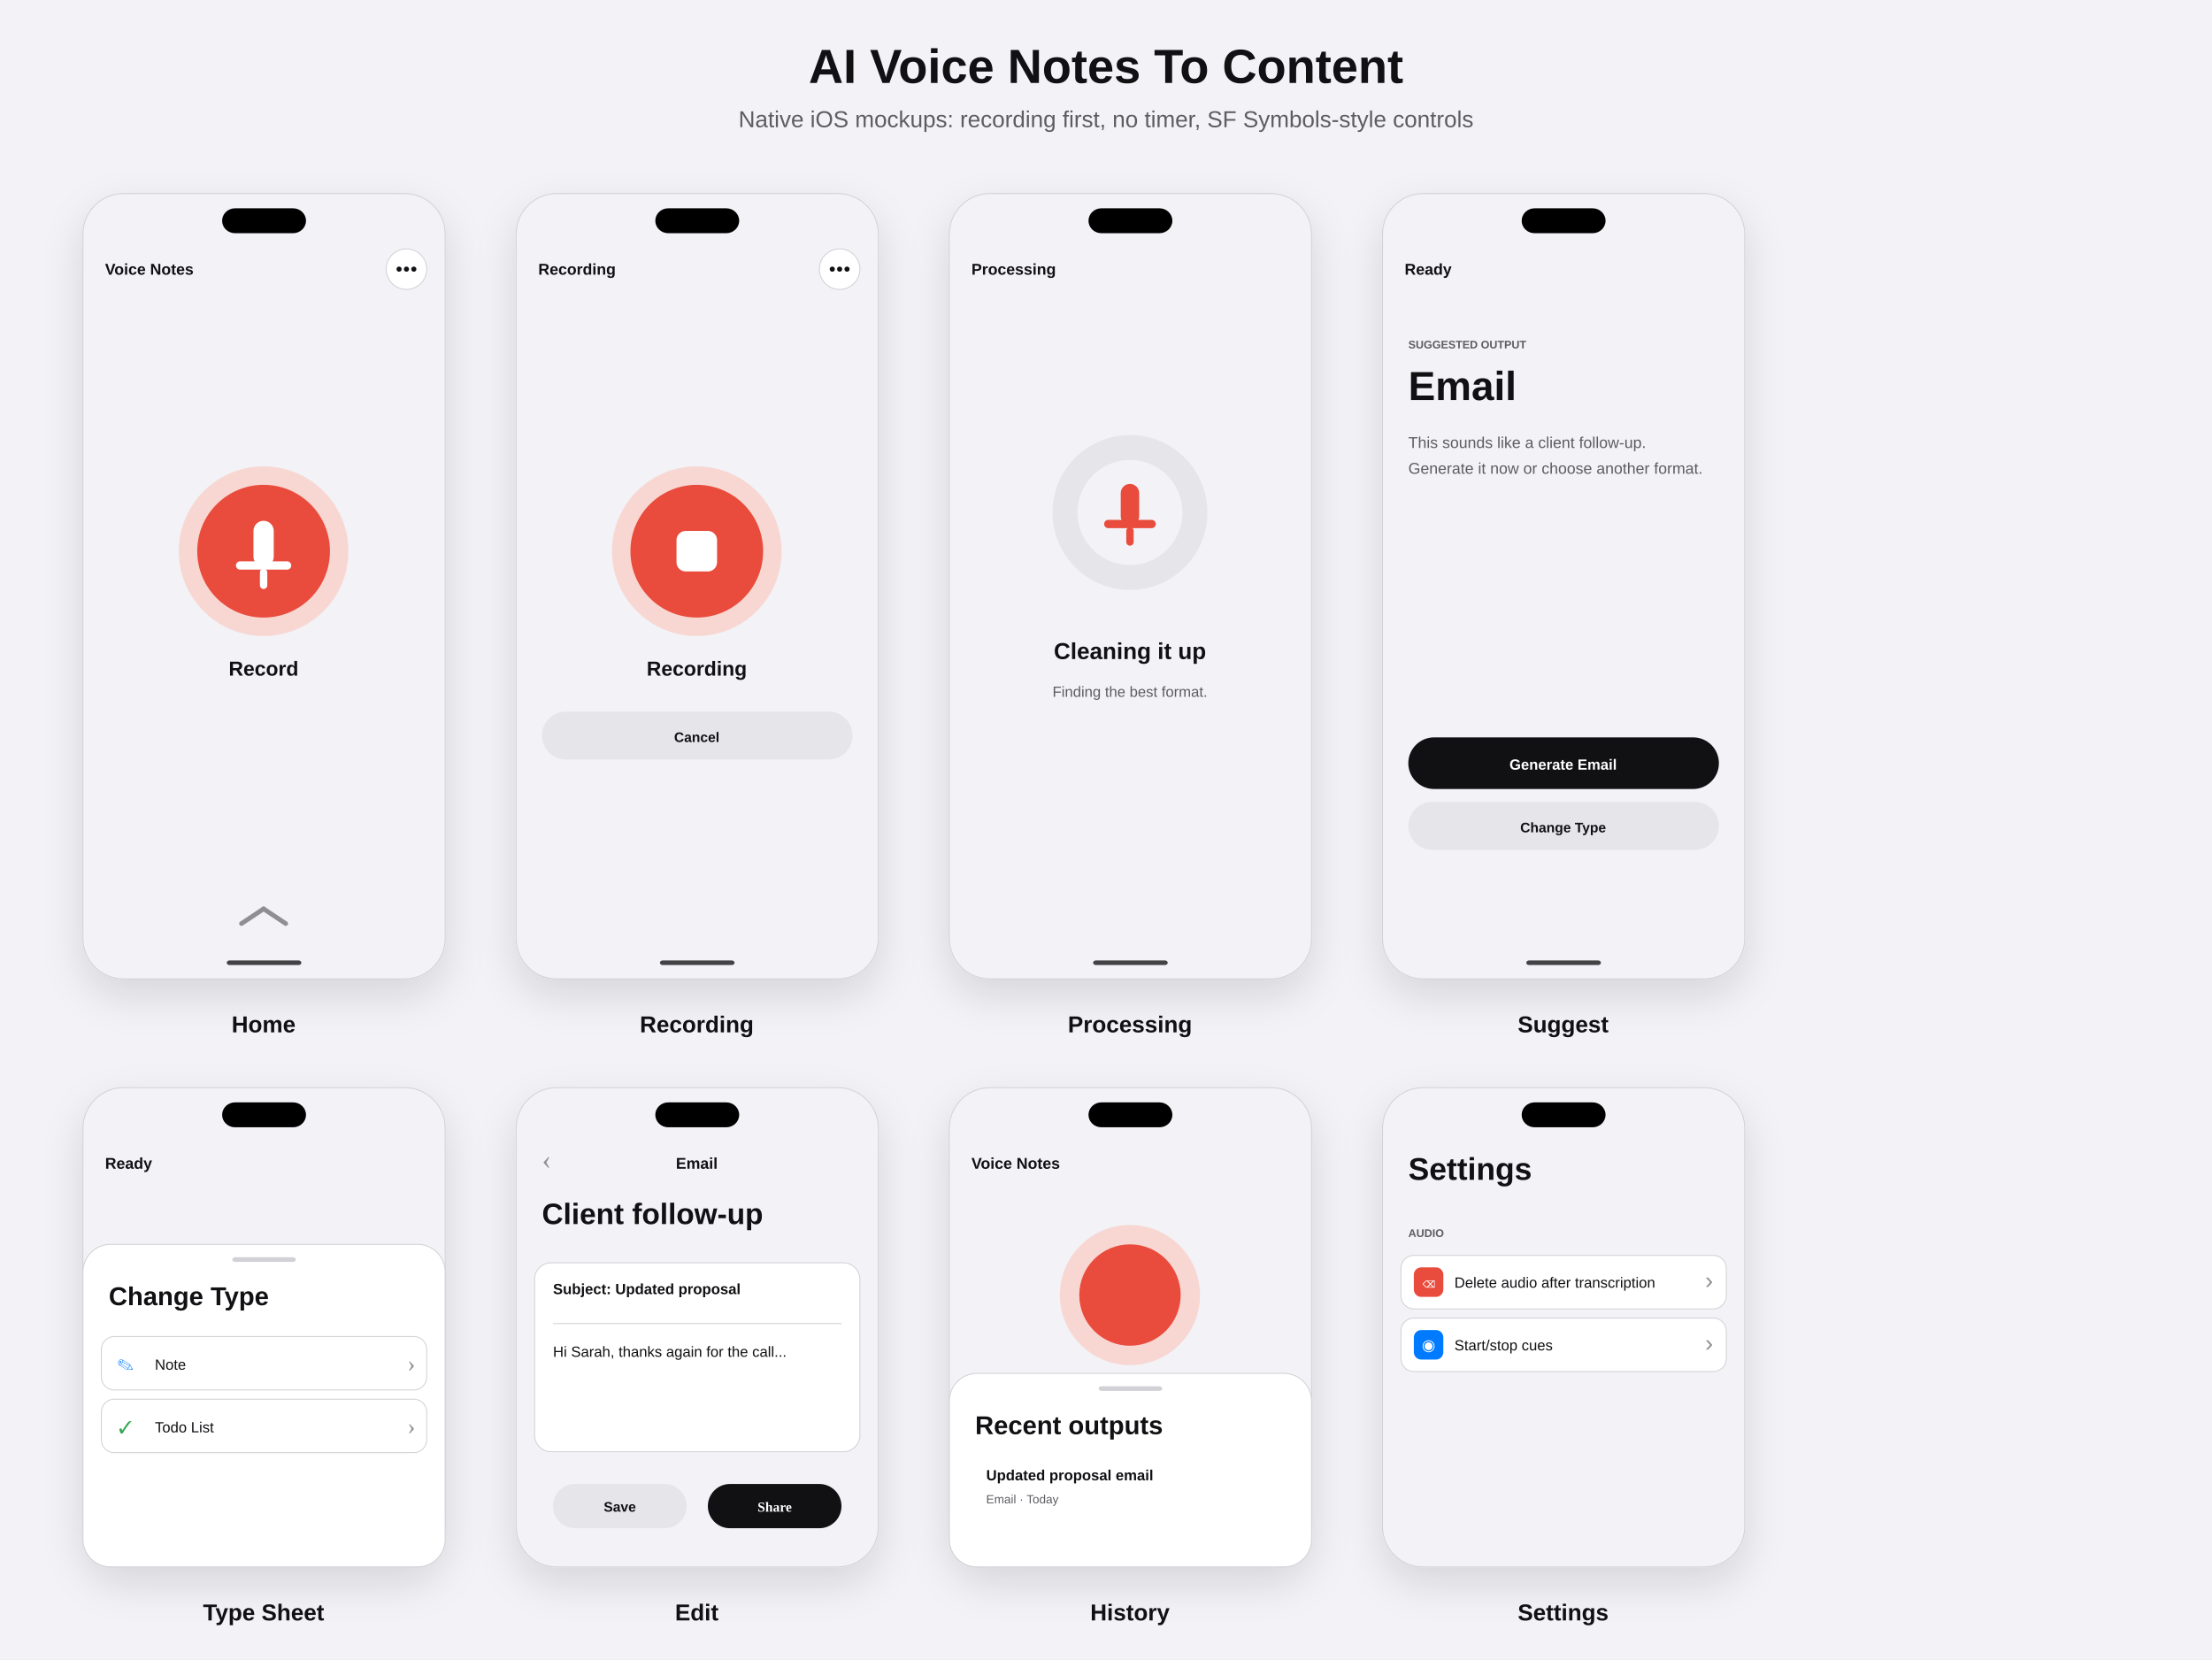
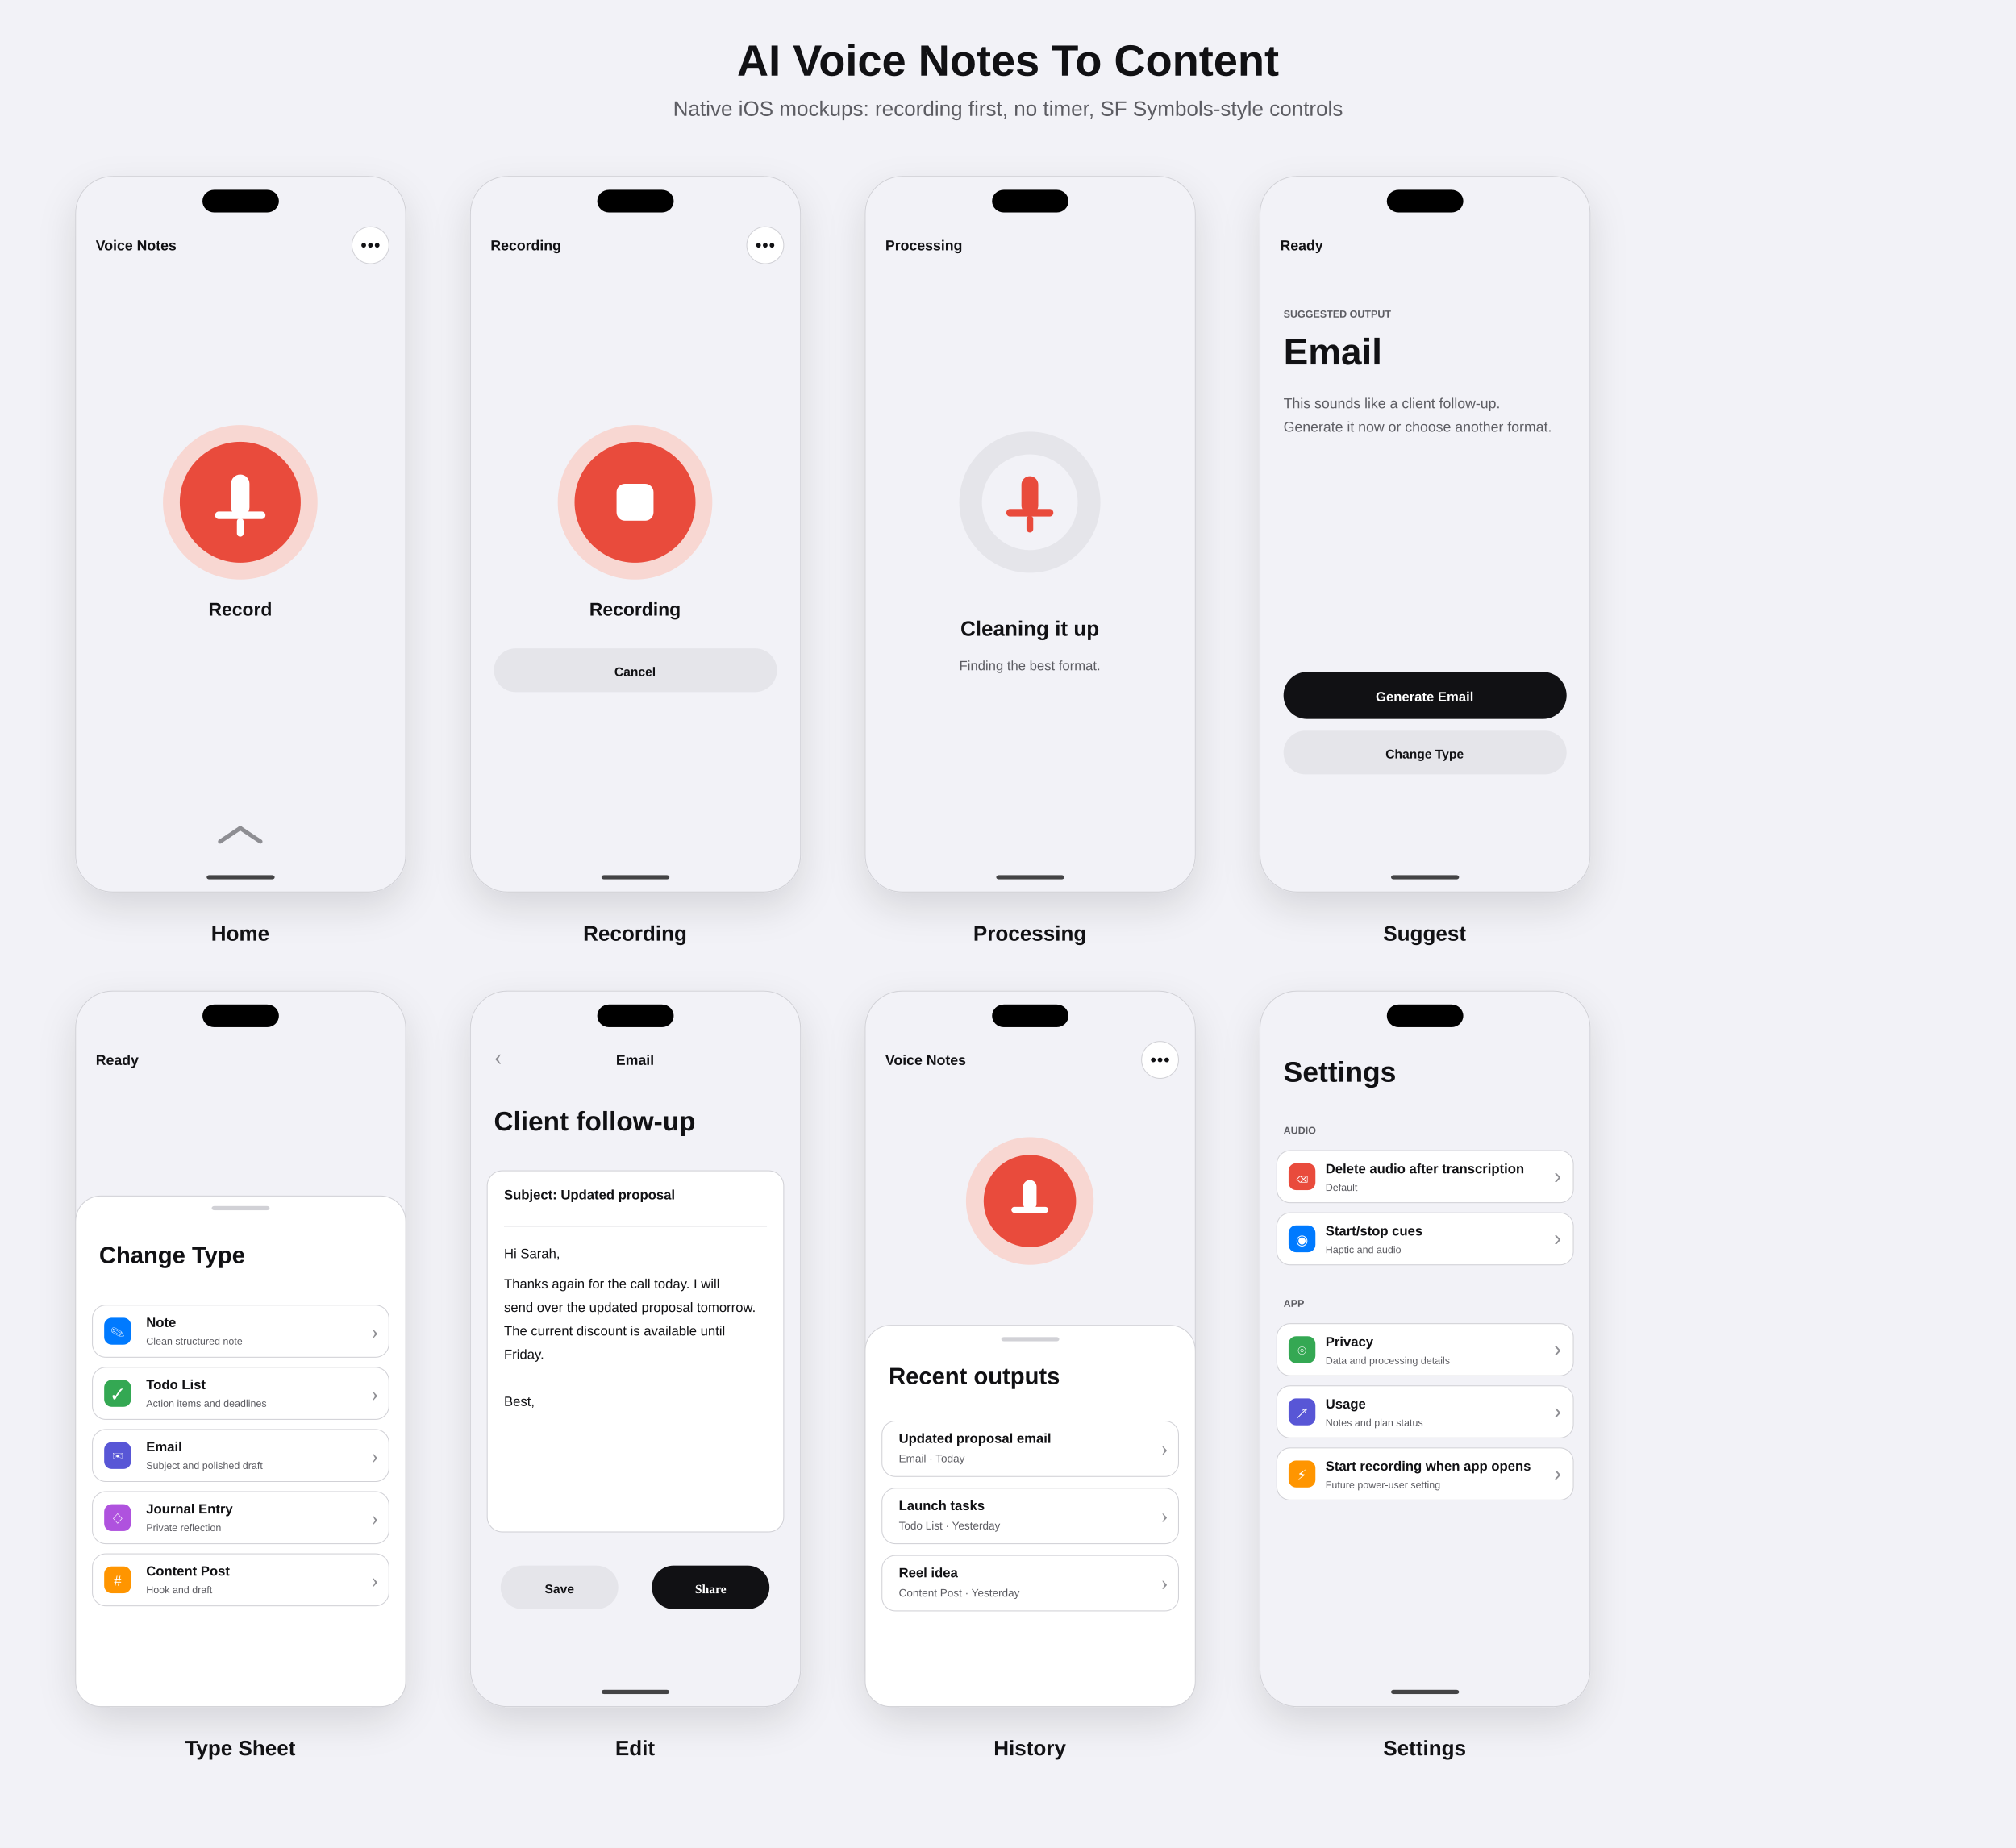
- <svg xmlns="http://www.w3.org/2000/svg" width="2400" height="1800" viewBox="0 0 2400 1800">
-   <rect width="2400" height="1800" fill="#f2f2f7" />
+ <svg xmlns="http://www.w3.org/2000/svg" width="2400" height="2200" viewBox="0 0 2400 2200">
+   <rect width="2400" height="2200" fill="#f2f2f7" />
  <text x="1200" y="90" text-anchor="middle" font-family="-apple-system, BlinkMacSystemFont, 'SF Pro Display', 'Helvetica Neue', Arial, sans-serif" font-size="52" font-weight="700" fill="#111114">AI Voice Notes To Content</text>
  <text x="1200" y="138" text-anchor="middle" font-family="-apple-system, BlinkMacSystemFont, 'SF Pro Text', 'Helvetica Neue', Arial, sans-serif" font-size="25" font-weight="500" fill="#5c5c62">Native iOS mockups: recording first, no timer, SF Symbols-style controls</text>
  <defs>
    <filter id="shadow" x="-20%" y="-20%" width="140%" height="140%">
      <feDropShadow dx="0" dy="18" stdDeviation="22" flood-color="#000000" flood-opacity="0.12" />
    </filter>
    <style>
      .font { font-family: -apple-system, BlinkMacSystemFont, 'SF Pro Text', 'Helvetica Neue', Arial, sans-serif; }
      .display { font-family: -apple-system, BlinkMacSystemFont, 'SF Pro Display', 'Helvetica Neue', Arial, sans-serif; }
      .phone { fill: #f2f2f7; stroke: #d1d1d6; stroke-width: 1; filter: url(#shadow); }
      .island { fill: #000000; }
      .label { fill: #111114; }
      .secondary { fill: #5c5c62; }
      .tertiary { fill: #8e8e93; }
      .group { fill: #ffffff; stroke: #d1d1d6; stroke-width: 1; }
      .soft { fill: #e5e5ea; }
      .red { fill: #e94b3c; }
      .redsoft { fill: #f8d7d2; }
      .blue { fill: #007aff; }
    </style>
  </defs>
  <g transform="translate(90 210)">
    <rect class="phone" width="393" height="852" rx="44" />
    <rect class="island" x="151" y="16" width="91" height="27" rx="14" />
    <rect x="156" y="832" width="81" height="5" rx="3" fill="#000" opacity=".72" />
    <text class="font label" x="24" y="88" font-size="17" font-weight="600">Voice Notes</text>
    <circle cx="351" cy="82" r="22" fill="#fff" stroke="#d1d1d6" />
    <circle cx="343" cy="82" r="2.8" fill="#111114" />
    <circle cx="351" cy="82" r="2.8" fill="#111114" />
    <circle cx="359" cy="82" r="2.8" fill="#111114" />
    <circle class="redsoft" cx="196" cy="388" r="92" />
    <circle class="red" cx="196" cy="388" r="72" />
    <rect x="185" y="355" width="22" height="50" rx="11" fill="#fff" />
    <rect x="166" y="399" width="60" height="9" rx="4.5" fill="#fff" />
    <rect x="192" y="407" width="8" height="22" rx="4" fill="#fff" />
    <text class="display label" x="196" y="523" font-size="22" font-weight="700" text-anchor="middle">Record</text>
    <line x1="172" y1="792" x2="196" y2="776" stroke="#8e8e93" stroke-width="5" stroke-linecap="round" />
    <line x1="220" y1="792" x2="196" y2="776" stroke="#8e8e93" stroke-width="5" stroke-linecap="round" />
    <text class="display label" x="196" y="910" font-size="25" font-weight="700" text-anchor="middle">Home</text>
  </g>
  <g transform="translate(560 210)">
    <rect class="phone" width="393" height="852" rx="44" />
    <rect class="island" x="151" y="16" width="91" height="27" rx="14" />
    <rect x="156" y="832" width="81" height="5" rx="3" fill="#000" opacity=".72" />
    <text class="font label" x="24" y="88" font-size="17" font-weight="600">Recording</text>
    <circle cx="351" cy="82" r="22" fill="#fff" stroke="#d1d1d6" />
    <circle cx="343" cy="82" r="2.8" fill="#111114" />
    <circle cx="351" cy="82" r="2.8" fill="#111114" />
    <circle cx="359" cy="82" r="2.8" fill="#111114" />
    <circle class="redsoft" cx="196" cy="388" r="92" />
    <circle class="red" cx="196" cy="388" r="72" />
    <rect x="174" y="366" width="44" height="44" rx="10" fill="#fff" />
    <text class="display label" x="196" y="523" font-size="22" font-weight="700" text-anchor="middle">Recording</text>
    <rect x="28" y="562" width="337" height="52" rx="26" fill="#e5e5ea" />
    <text class="font label" x="196" y="595" font-size="15" font-weight="600" text-anchor="middle">Cancel</text>
    <text class="display label" x="196" y="910" font-size="25" font-weight="700" text-anchor="middle">Recording</text>
  </g>
  <g transform="translate(1030 210)">
    <rect class="phone" width="393" height="852" rx="44" />
    <rect class="island" x="151" y="16" width="91" height="27" rx="14" />
    <rect x="156" y="832" width="81" height="5" rx="3" fill="#000" opacity=".72" />
    <text class="font label" x="24" y="88" font-size="17" font-weight="600">Processing</text>
-     <circle cx="196" cy="346" r="84" fill="#e5e5ea" />
-     <circle cx="196" cy="346" r="57" fill="#f2f2f7" />
-     <rect x="186" y="315" width="20" height="45" rx="10" fill="#e94b3c" />
-     <rect x="168" y="354" width="56" height="9" rx="4.5" fill="#e94b3c" />
-     <rect x="192" y="362" width="8" height="20" rx="4" fill="#e94b3c" />
-     <text class="display label" x="196" y="505" font-size="25" font-weight="700" text-anchor="middle">Cleaning it up</text>
-     <text class="font secondary" x="196" y="546" font-size="16" text-anchor="middle">Finding the best format.</text>
+     <circle cx="196" cy="388" r="84" fill="#e5e5ea" />
+     <circle cx="196" cy="388" r="57" fill="#f2f2f7" />
+     <rect x="186" y="357" width="20" height="45" rx="10" fill="#e94b3c" />
+     <rect x="168" y="396" width="56" height="9" rx="4.5" fill="#e94b3c" />
+     <rect x="192" y="404" width="8" height="20" rx="4" fill="#e94b3c" />
+     <text class="display label" x="196" y="547" font-size="25" font-weight="700" text-anchor="middle">Cleaning it up</text>
+     <text class="font secondary" x="196" y="588" font-size="16" text-anchor="middle">Finding the best format.</text>
    <text class="display label" x="196" y="910" font-size="25" font-weight="700" text-anchor="middle">Processing</text>
  </g>
  <g transform="translate(1500 210)">
    <rect class="phone" width="393" height="852" rx="44" />
    <rect class="island" x="151" y="16" width="91" height="27" rx="14" />
    <rect x="156" y="832" width="81" height="5" rx="3" fill="#000" opacity=".72" />
    <text class="font label" x="24" y="88" font-size="17" font-weight="600">Ready</text>
    <text class="font secondary" x="28" y="168" font-size="12" font-weight="700">SUGGESTED OUTPUT</text>
    <text class="display label" x="28" y="224" font-size="44" font-weight="700">Email</text>
    <text class="font secondary" x="28" y="276" font-size="17">This sounds like a client follow-up.</text>
    <text class="font secondary" x="28" y="304" font-size="17">Generate it now or choose another format.</text>
    <rect x="28" y="590" width="337" height="56" rx="28" fill="#111114" />
    <text class="font" x="196" y="625" font-size="16" font-weight="700" fill="#fff" text-anchor="middle">Generate Email</text>
    <rect x="28" y="660" width="337" height="52" rx="26" fill="#e5e5ea" />
    <text class="font label" x="196" y="693" font-size="15" font-weight="600" text-anchor="middle">Change Type</text>
    <text class="display label" x="196" y="910" font-size="25" font-weight="700" text-anchor="middle">Suggest</text>
  </g>
  <g transform="translate(90 1180)">
-     <rect class="phone" width="393" height="520" rx="44" />
-     <rect class="island" x="151" y="16" width="91" height="27" rx="14" />
+     <rect class="phone" width="393" height="852" rx="44" />
+     <rect class="island" x="151" y="16" width="91" height="27" rx="14" />
+     <rect x="156" y="832" width="81" height="5" rx="3" fill="#000" opacity=".72" />
    <text class="font label" x="24" y="88" font-size="17" font-weight="600">Ready</text>
-     <rect class="group" x="0" y="170" width="393" height="350" rx="30" />
-     <rect x="162" y="184" width="69" height="5" rx="3" fill="#d1d1d6" />
-     <text class="display label" x="28" y="236" font-size="28" font-weight="700">Change Type</text>
-     <g transform="translate(20 270)">
-       <rect class="group" width="353" height="58" rx="14" />
-       <text class="font label" x="58" y="36" font-size="16" font-weight="500">Note</text>
-       <text class="blue" x="26" y="37" font-size="19" text-anchor="middle">✎</text>
-       <text class="tertiary" x="332" y="38" font-size="26">›</text>
-     </g>
-     <g transform="translate(20 338)">
-       <rect class="group" width="353" height="58" rx="14" />
-       <text class="font label" x="58" y="36" font-size="16" font-weight="500">Todo List</text>
-       <text x="26" y="37" font-size="19" fill="#34a853" text-anchor="middle">✓</text>
-       <text class="tertiary" x="332" y="38" font-size="26">›</text>
-     </g>
-     <text class="display label" x="196" y="578" font-size="25" font-weight="700" text-anchor="middle">Type Sheet</text>
+     <rect class="group" x="0" y="244" width="393" height="608" rx="30" />
+     <rect x="162" y="256" width="69" height="5" rx="3" fill="#d1d1d6" />
+     <text class="display label" x="28" y="324" font-size="28" font-weight="700">Change Type</text>
+     <g transform="translate(20 374)">
+       <rect class="group" width="353" height="62" rx="16" />
+       <rect x="14" y="15" width="32" height="32" rx="9" fill="#007aff" />
+       <text x="30" y="38" font-size="18" fill="#fff" text-anchor="middle">✎</text>
+       <text class="font label" x="64" y="26" font-size="16" font-weight="600">Note</text>
+       <text class="font secondary" x="64" y="47" font-size="12">Clean structured note</text>
+       <text class="tertiary" x="332" y="40" font-size="26">›</text>
+     </g>
+     <g transform="translate(20 448)">
+       <rect class="group" width="353" height="62" rx="16" />
+       <rect x="14" y="15" width="32" height="32" rx="9" fill="#34a853" />
+       <text x="30" y="38" font-size="18" fill="#fff" text-anchor="middle">✓</text>
+       <text class="font label" x="64" y="26" font-size="16" font-weight="600">Todo List</text>
+       <text class="font secondary" x="64" y="47" font-size="12">Action items and deadlines</text>
+       <text class="tertiary" x="332" y="40" font-size="26">›</text>
+     </g>
+     <g transform="translate(20 522)">
+       <rect class="group" width="353" height="62" rx="16" />
+       <rect x="14" y="15" width="32" height="32" rx="9" fill="#5856d6" />
+       <text x="30" y="38" font-size="18" fill="#fff" text-anchor="middle">✉</text>
+       <text class="font label" x="64" y="26" font-size="16" font-weight="600">Email</text>
+       <text class="font secondary" x="64" y="47" font-size="12">Subject and polished draft</text>
+       <text class="tertiary" x="332" y="40" font-size="26">›</text>
+     </g>
+     <g transform="translate(20 596)">
+       <rect class="group" width="353" height="62" rx="16" />
+       <rect x="14" y="15" width="32" height="32" rx="9" fill="#af52de" />
+       <text x="30" y="38" font-size="18" fill="#fff" text-anchor="middle">◇</text>
+       <text class="font label" x="64" y="26" font-size="16" font-weight="600">Journal Entry</text>
+       <text class="font secondary" x="64" y="47" font-size="12">Private reflection</text>
+       <text class="tertiary" x="332" y="40" font-size="26">›</text>
+     </g>
+     <g transform="translate(20 670)">
+       <rect class="group" width="353" height="62" rx="16" />
+       <rect x="14" y="15" width="32" height="32" rx="9" fill="#ff9500" />
+       <text x="30" y="38" font-size="18" fill="#fff" text-anchor="middle">#</text>
+       <text class="font label" x="64" y="26" font-size="16" font-weight="600">Content Post</text>
+       <text class="font secondary" x="64" y="47" font-size="12">Hook and draft</text>
+       <text class="tertiary" x="332" y="40" font-size="26">›</text>
+     </g>
+     <text class="display label" x="196" y="910" font-size="25" font-weight="700" text-anchor="middle">Type Sheet</text>
  </g>
  <g transform="translate(560 1180)">
-     <rect class="phone" width="393" height="520" rx="44" />
-     <rect class="island" x="151" y="16" width="91" height="27" rx="14" />
+     <rect class="phone" width="393" height="852" rx="44" />
+     <rect class="island" x="151" y="16" width="91" height="27" rx="14" />
+     <rect x="156" y="832" width="81" height="5" rx="3" fill="#000" opacity=".72" />
    <text class="tertiary" x="28" y="88" font-size="30">‹</text>
    <text class="font label" x="196" y="88" font-size="17" font-weight="600" text-anchor="middle">Email</text>
-     <text class="display label" x="28" y="148" font-size="32" font-weight="700">Client follow-up</text>
-     <rect class="group" x="20" y="190" width="353" height="205" rx="18" />
-     <text class="font label" x="40" y="224" font-size="16" font-weight="700">Subject: Updated proposal</text>
-     <line x1="40" y1="256" x2="353" y2="256" stroke="#d1d1d6" />
-     <text class="font label" x="40" y="292" font-size="16">Hi Sarah, thanks again for the call...</text>
-     <rect x="40" y="430" width="145" height="48" rx="24" fill="#e5e5ea" />
-     <text class="font label" x="112.5" y="460" font-size="15" font-weight="600" text-anchor="middle">Save</text>
-     <rect x="208" y="430" width="145" height="48" rx="24" fill="#111114" />
-     <text x="280.5" y="460" font-size="15" font-weight="700" fill="#fff" text-anchor="middle">Share</text>
-     <text class="display label" x="196" y="578" font-size="25" font-weight="700" text-anchor="middle">Edit</text>
+     <text class="display label" x="28" y="166" font-size="32" font-weight="700">Client follow-up</text>
+     <rect class="group" x="20" y="214" width="353" height="430" rx="18" />
+     <text class="font label" x="40" y="248" font-size="16" font-weight="700">Subject: Updated proposal</text>
+     <line x1="40" y1="280" x2="353" y2="280" stroke="#d1d1d6" />
+     <text class="font label" x="40" y="318" font-size="16">Hi Sarah,</text>
+     <text class="font label" x="40" y="354" font-size="16">Thanks again for the call today. I will</text>
+     <text class="font label" x="40" y="382" font-size="16">send over the updated proposal tomorrow.</text>
+     <text class="font label" x="40" y="410" font-size="16">The current discount is available until</text>
+     <text class="font label" x="40" y="438" font-size="16">Friday.</text>
+     <text class="font label" x="40" y="494" font-size="16">Best,</text>
+     <rect x="36" y="684" width="140" height="52" rx="26" fill="#e5e5ea" />
+     <text class="font label" x="106" y="717" font-size="15" font-weight="600" text-anchor="middle">Save</text>
+     <rect x="216" y="684" width="140" height="52" rx="26" fill="#111114" />
+     <text x="286" y="717" font-size="15" font-weight="700" fill="#fff" text-anchor="middle">Share</text>
+     <text class="display label" x="196" y="910" font-size="25" font-weight="700" text-anchor="middle">Edit</text>
  </g>
  <g transform="translate(1030 1180)">
-     <rect class="phone" width="393" height="520" rx="44" />
-     <rect class="island" x="151" y="16" width="91" height="27" rx="14" />
+     <rect class="phone" width="393" height="852" rx="44" />
+     <rect class="island" x="151" y="16" width="91" height="27" rx="14" />
+     <rect x="156" y="832" width="81" height="5" rx="3" fill="#000" opacity=".72" />
    <text class="font label" x="24" y="88" font-size="17" font-weight="600">Voice Notes</text>
-     <circle class="redsoft" cx="196" cy="225" r="76" />
-     <circle class="red" cx="196" cy="225" r="55" />
-     <rect class="group" x="0" y="310" width="393" height="210" rx="30" />
-     <rect x="162" y="324" width="69" height="5" rx="3" fill="#d1d1d6" />
-     <text class="display label" x="28" y="376" font-size="28" font-weight="700">Recent outputs</text>
-     <text class="font label" x="40" y="426" font-size="16" font-weight="600">Updated proposal email</text>
-     <text class="font secondary" x="40" y="451" font-size="13">Email · Today</text>
-     <text class="display label" x="196" y="578" font-size="25" font-weight="700" text-anchor="middle">History</text>
+     <circle cx="351" cy="82" r="22" fill="#fff" stroke="#d1d1d6" />
+     <circle cx="343" cy="82" r="2.8" fill="#111114" />
+     <circle cx="351" cy="82" r="2.8" fill="#111114" />
+     <circle cx="359" cy="82" r="2.8" fill="#111114" />
+     <circle class="redsoft" cx="196" cy="250" r="76" />
+     <circle class="red" cx="196" cy="250" r="55" />
+     <rect x="188" y="225" width="16" height="36" rx="8" fill="#fff" />
+     <rect x="174" y="257" width="44" height="7" rx="3.5" fill="#fff" />
+     <rect class="group" x="0" y="398" width="393" height="454" rx="30" />
+     <rect x="162" y="412" width="69" height="5" rx="3" fill="#d1d1d6" />
+     <text class="display label" x="28" y="468" font-size="28" font-weight="700">Recent outputs</text>
+     <g transform="translate(20 512)">
+       <rect class="group" width="353" height="66" rx="16" />
+       <text class="font label" x="20" y="26" font-size="16" font-weight="600">Updated proposal email</text>
+       <text class="font secondary" x="20" y="49" font-size="13">Email · Today</text>
+       <text class="tertiary" x="332" y="41" font-size="26">›</text>
+     </g>
+     <g transform="translate(20 592)">
+       <rect class="group" width="353" height="66" rx="16" />
+       <text class="font label" x="20" y="26" font-size="16" font-weight="600">Launch tasks</text>
+       <text class="font secondary" x="20" y="49" font-size="13">Todo List · Yesterday</text>
+       <text class="tertiary" x="332" y="41" font-size="26">›</text>
+     </g>
+     <g transform="translate(20 672)">
+       <rect class="group" width="353" height="66" rx="16" />
+       <text class="font label" x="20" y="26" font-size="16" font-weight="600">Reel idea</text>
+       <text class="font secondary" x="20" y="49" font-size="13">Content Post · Yesterday</text>
+       <text class="tertiary" x="332" y="41" font-size="26">›</text>
+     </g>
+     <text class="display label" x="196" y="910" font-size="25" font-weight="700" text-anchor="middle">History</text>
  </g>
  <g transform="translate(1500 1180)">
-     <rect class="phone" width="393" height="520" rx="44" />
-     <rect class="island" x="151" y="16" width="91" height="27" rx="14" />
-     <text class="display label" x="28" y="100" font-size="34" font-weight="700">Settings</text>
-     <text class="font secondary" x="28" y="162" font-size="12" font-weight="700">AUDIO</text>
-     <rect class="group" x="20" y="182" width="353" height="58" rx="14" />
-     <text class="font label" x="78" y="217" font-size="16" font-weight="500">Delete audio after transcription</text>
-     <text class="font tertiary" x="350" y="218" font-size="26">›</text>
-     <rect x="34" y="195" width="32" height="32" rx="8" fill="#e94b3c" />
-     <text x="50" y="217" font-size="17" fill="#fff" text-anchor="middle">⌫</text>
-     <rect class="group" x="20" y="250" width="353" height="58" rx="14" />
-     <text class="font label" x="78" y="285" font-size="16" font-weight="500">Start/stop cues</text>
-     <text class="font tertiary" x="350" y="286" font-size="26">›</text>
-     <rect x="34" y="263" width="32" height="32" rx="8" fill="#007aff" />
-     <text x="50" y="285" font-size="17" fill="#fff" text-anchor="middle">◉</text>
-     <text class="display label" x="196" y="578" font-size="25" font-weight="700" text-anchor="middle">Settings</text>
+     <rect class="phone" width="393" height="852" rx="44" />
+     <rect class="island" x="151" y="16" width="91" height="27" rx="14" />
+     <rect x="156" y="832" width="81" height="5" rx="3" fill="#000" opacity=".72" />
+     <text class="display label" x="28" y="108" font-size="34" font-weight="700">Settings</text>
+     <text class="font secondary" x="28" y="170" font-size="12" font-weight="700">AUDIO</text>
+     <g transform="translate(20 190)">
+       <rect class="group" width="353" height="62" rx="16" />
+       <rect x="14" y="15" width="32" height="32" rx="9" fill="#e94b3c" />
+       <text x="30" y="38" font-size="17" fill="#fff" text-anchor="middle">⌫</text>
+       <text class="font label" x="58" y="27" font-size="16" font-weight="600">Delete audio after transcription</text>
+       <text class="font secondary" x="58" y="48" font-size="12">Default</text>
+       <text class="font tertiary" x="330" y="39" font-size="26">›</text>
+     </g>
+     <g transform="translate(20 264)">
+       <rect class="group" width="353" height="62" rx="16" />
+       <rect x="14" y="15" width="32" height="32" rx="9" fill="#007aff" />
+       <text x="30" y="38" font-size="17" fill="#fff" text-anchor="middle">◉</text>
+       <text class="font label" x="58" y="27" font-size="16" font-weight="600">Start/stop cues</text>
+       <text class="font secondary" x="58" y="48" font-size="12">Haptic and audio</text>
+       <text class="font tertiary" x="330" y="39" font-size="26">›</text>
+     </g>
+     <text class="font secondary" x="28" y="376" font-size="12" font-weight="700">APP</text>
+     <g transform="translate(20 396)">
+       <rect class="group" width="353" height="62" rx="16" />
+       <rect x="14" y="15" width="32" height="32" rx="9" fill="#34a853" />
+       <text x="30" y="38" font-size="17" fill="#fff" text-anchor="middle">⌾</text>
+       <text class="font label" x="58" y="27" font-size="16" font-weight="600">Privacy</text>
+       <text class="font secondary" x="58" y="48" font-size="12">Data and processing details</text>
+       <text class="font tertiary" x="330" y="39" font-size="26">›</text>
+     </g>
+     <g transform="translate(20 470)">
+       <rect class="group" width="353" height="62" rx="16" />
+       <rect x="14" y="15" width="32" height="32" rx="9" fill="#5856d6" />
+       <text x="30" y="38" font-size="17" fill="#fff" text-anchor="middle">↗</text>
+       <text class="font label" x="58" y="27" font-size="16" font-weight="600">Usage</text>
+       <text class="font secondary" x="58" y="48" font-size="12">Notes and plan status</text>
+       <text class="font tertiary" x="330" y="39" font-size="26">›</text>
+     </g>
+     <g transform="translate(20 544)">
+       <rect class="group" width="353" height="62" rx="16" />
+       <rect x="14" y="15" width="32" height="32" rx="9" fill="#ff9500" />
+       <text x="30" y="38" font-size="17" fill="#fff" text-anchor="middle">⚡</text>
+       <text class="font label" x="58" y="27" font-size="16" font-weight="600">Start recording when app opens</text>
+       <text class="font secondary" x="58" y="48" font-size="12">Future power-user setting</text>
+       <text class="font tertiary" x="330" y="39" font-size="26">›</text>
+     </g>
+     <text class="display label" x="196" y="910" font-size="25" font-weight="700" text-anchor="middle">Settings</text>
  </g>
</svg>
